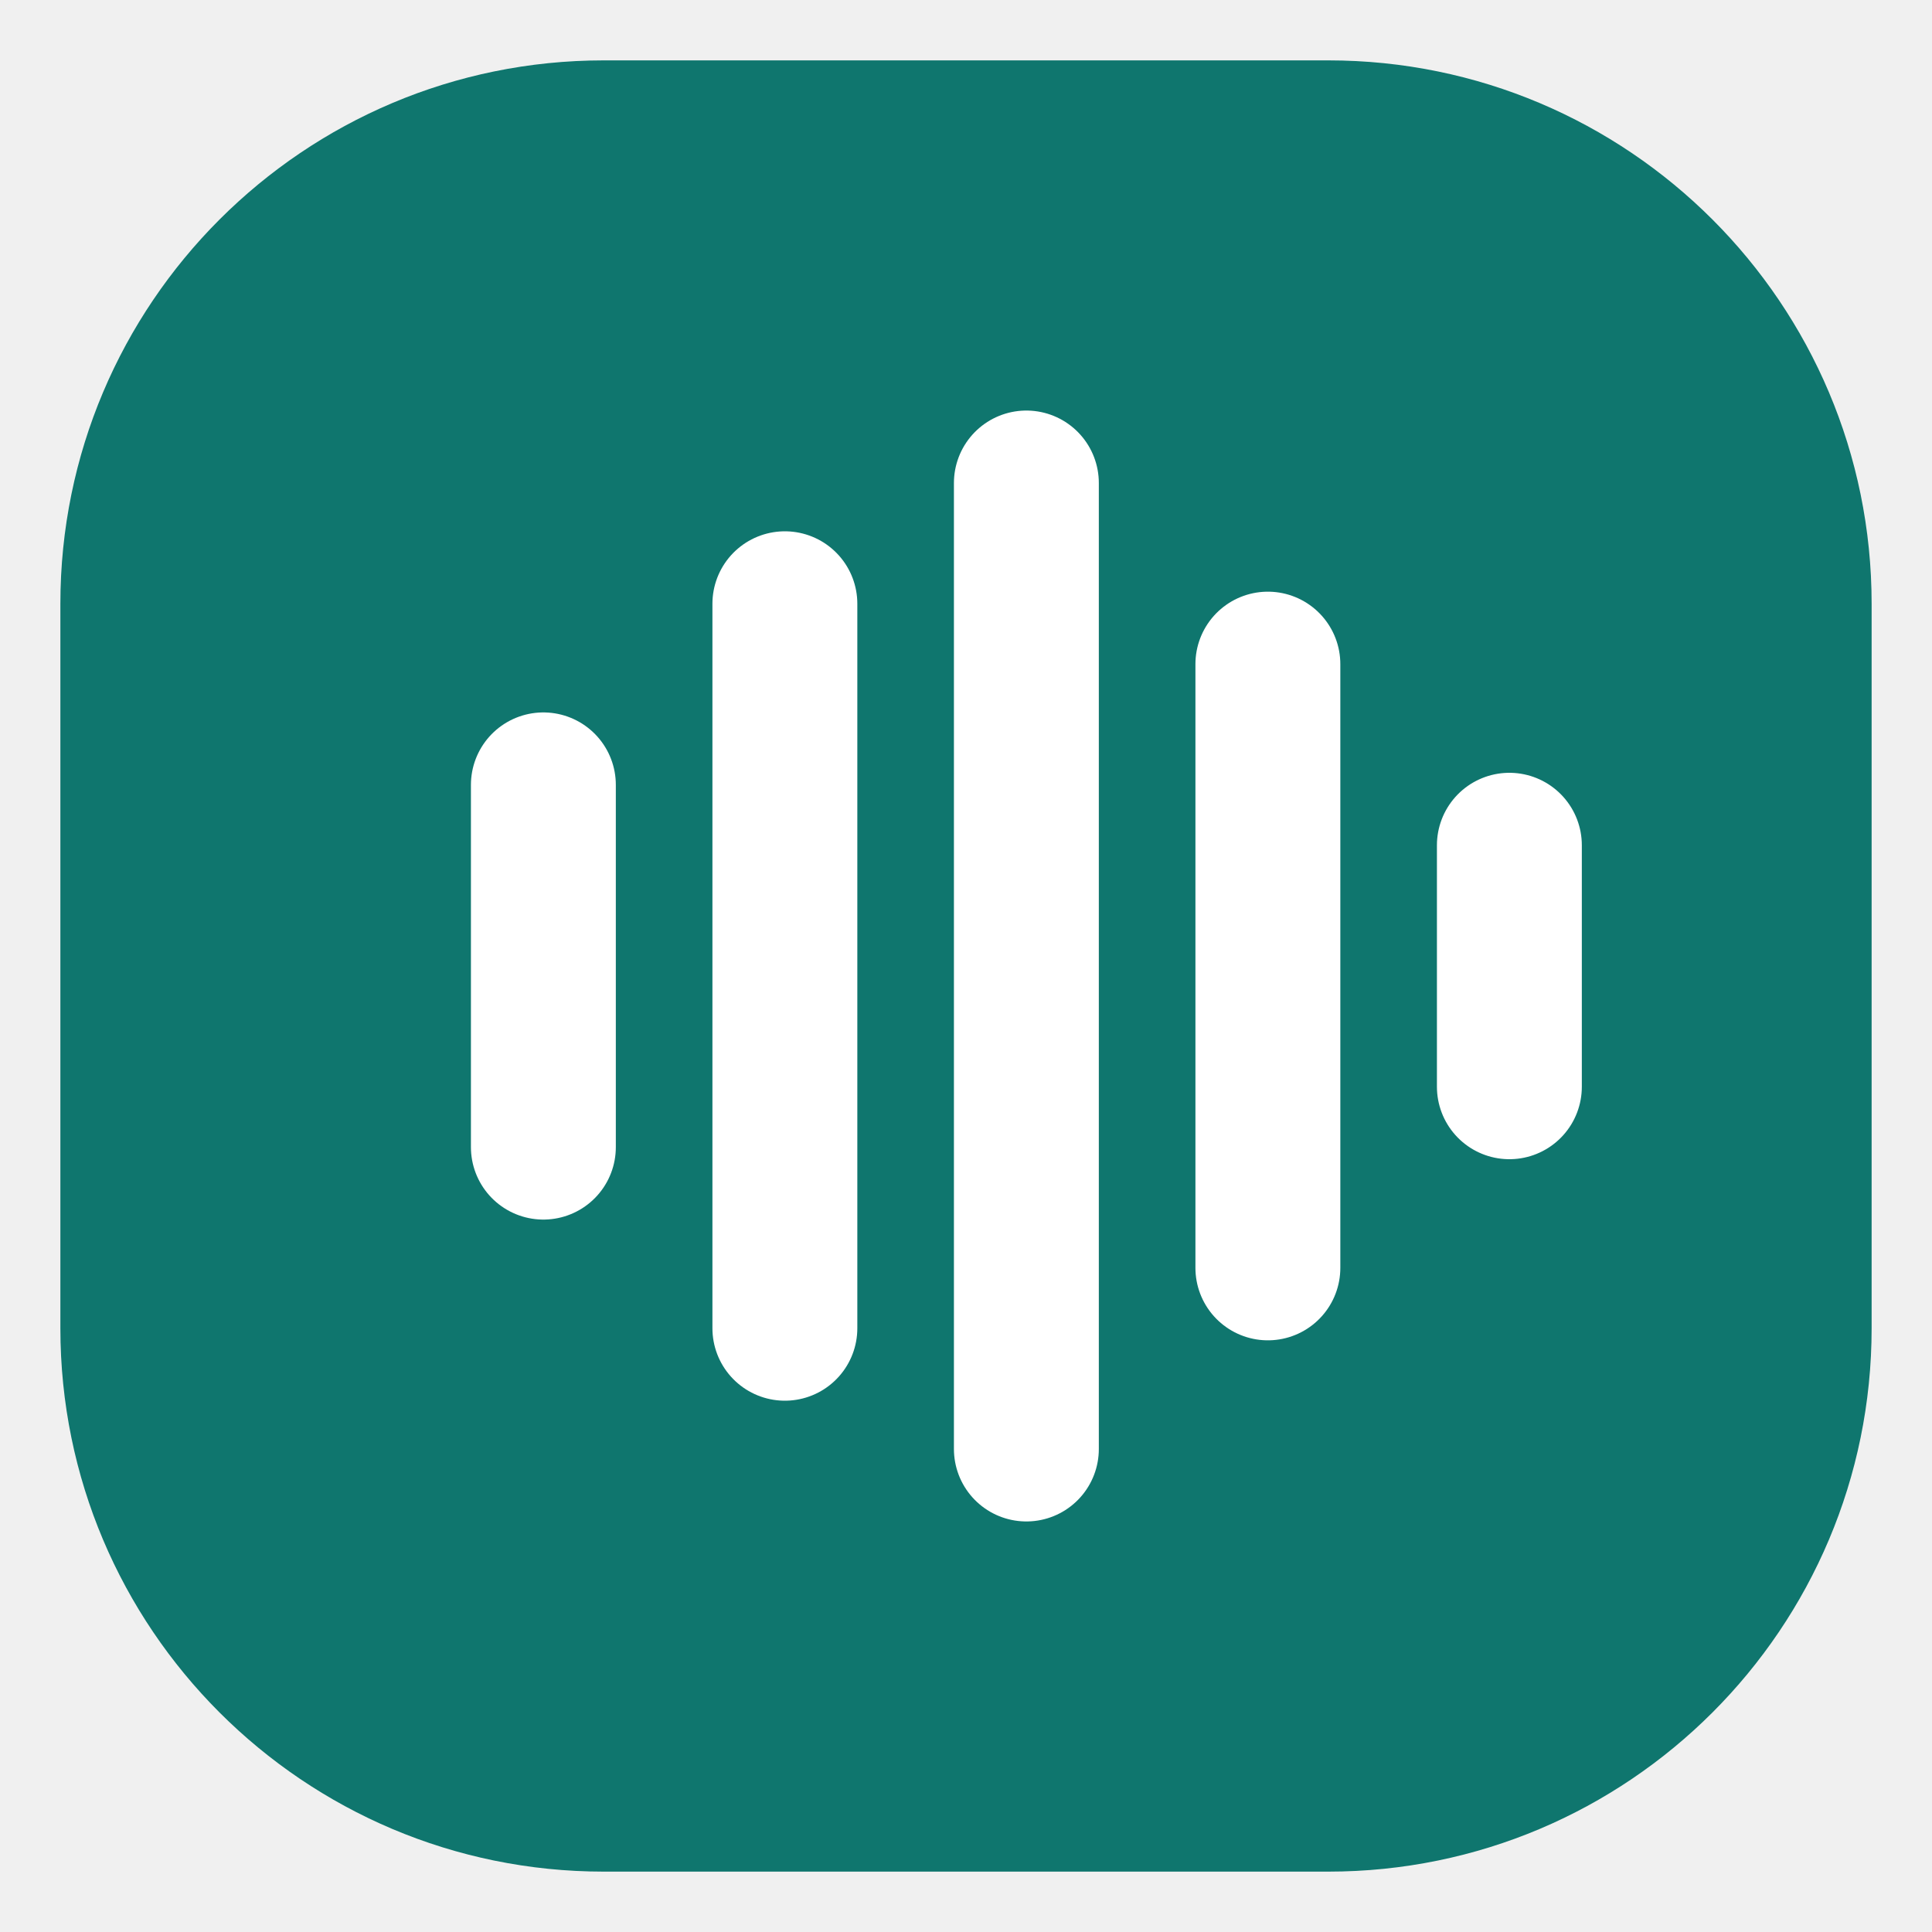
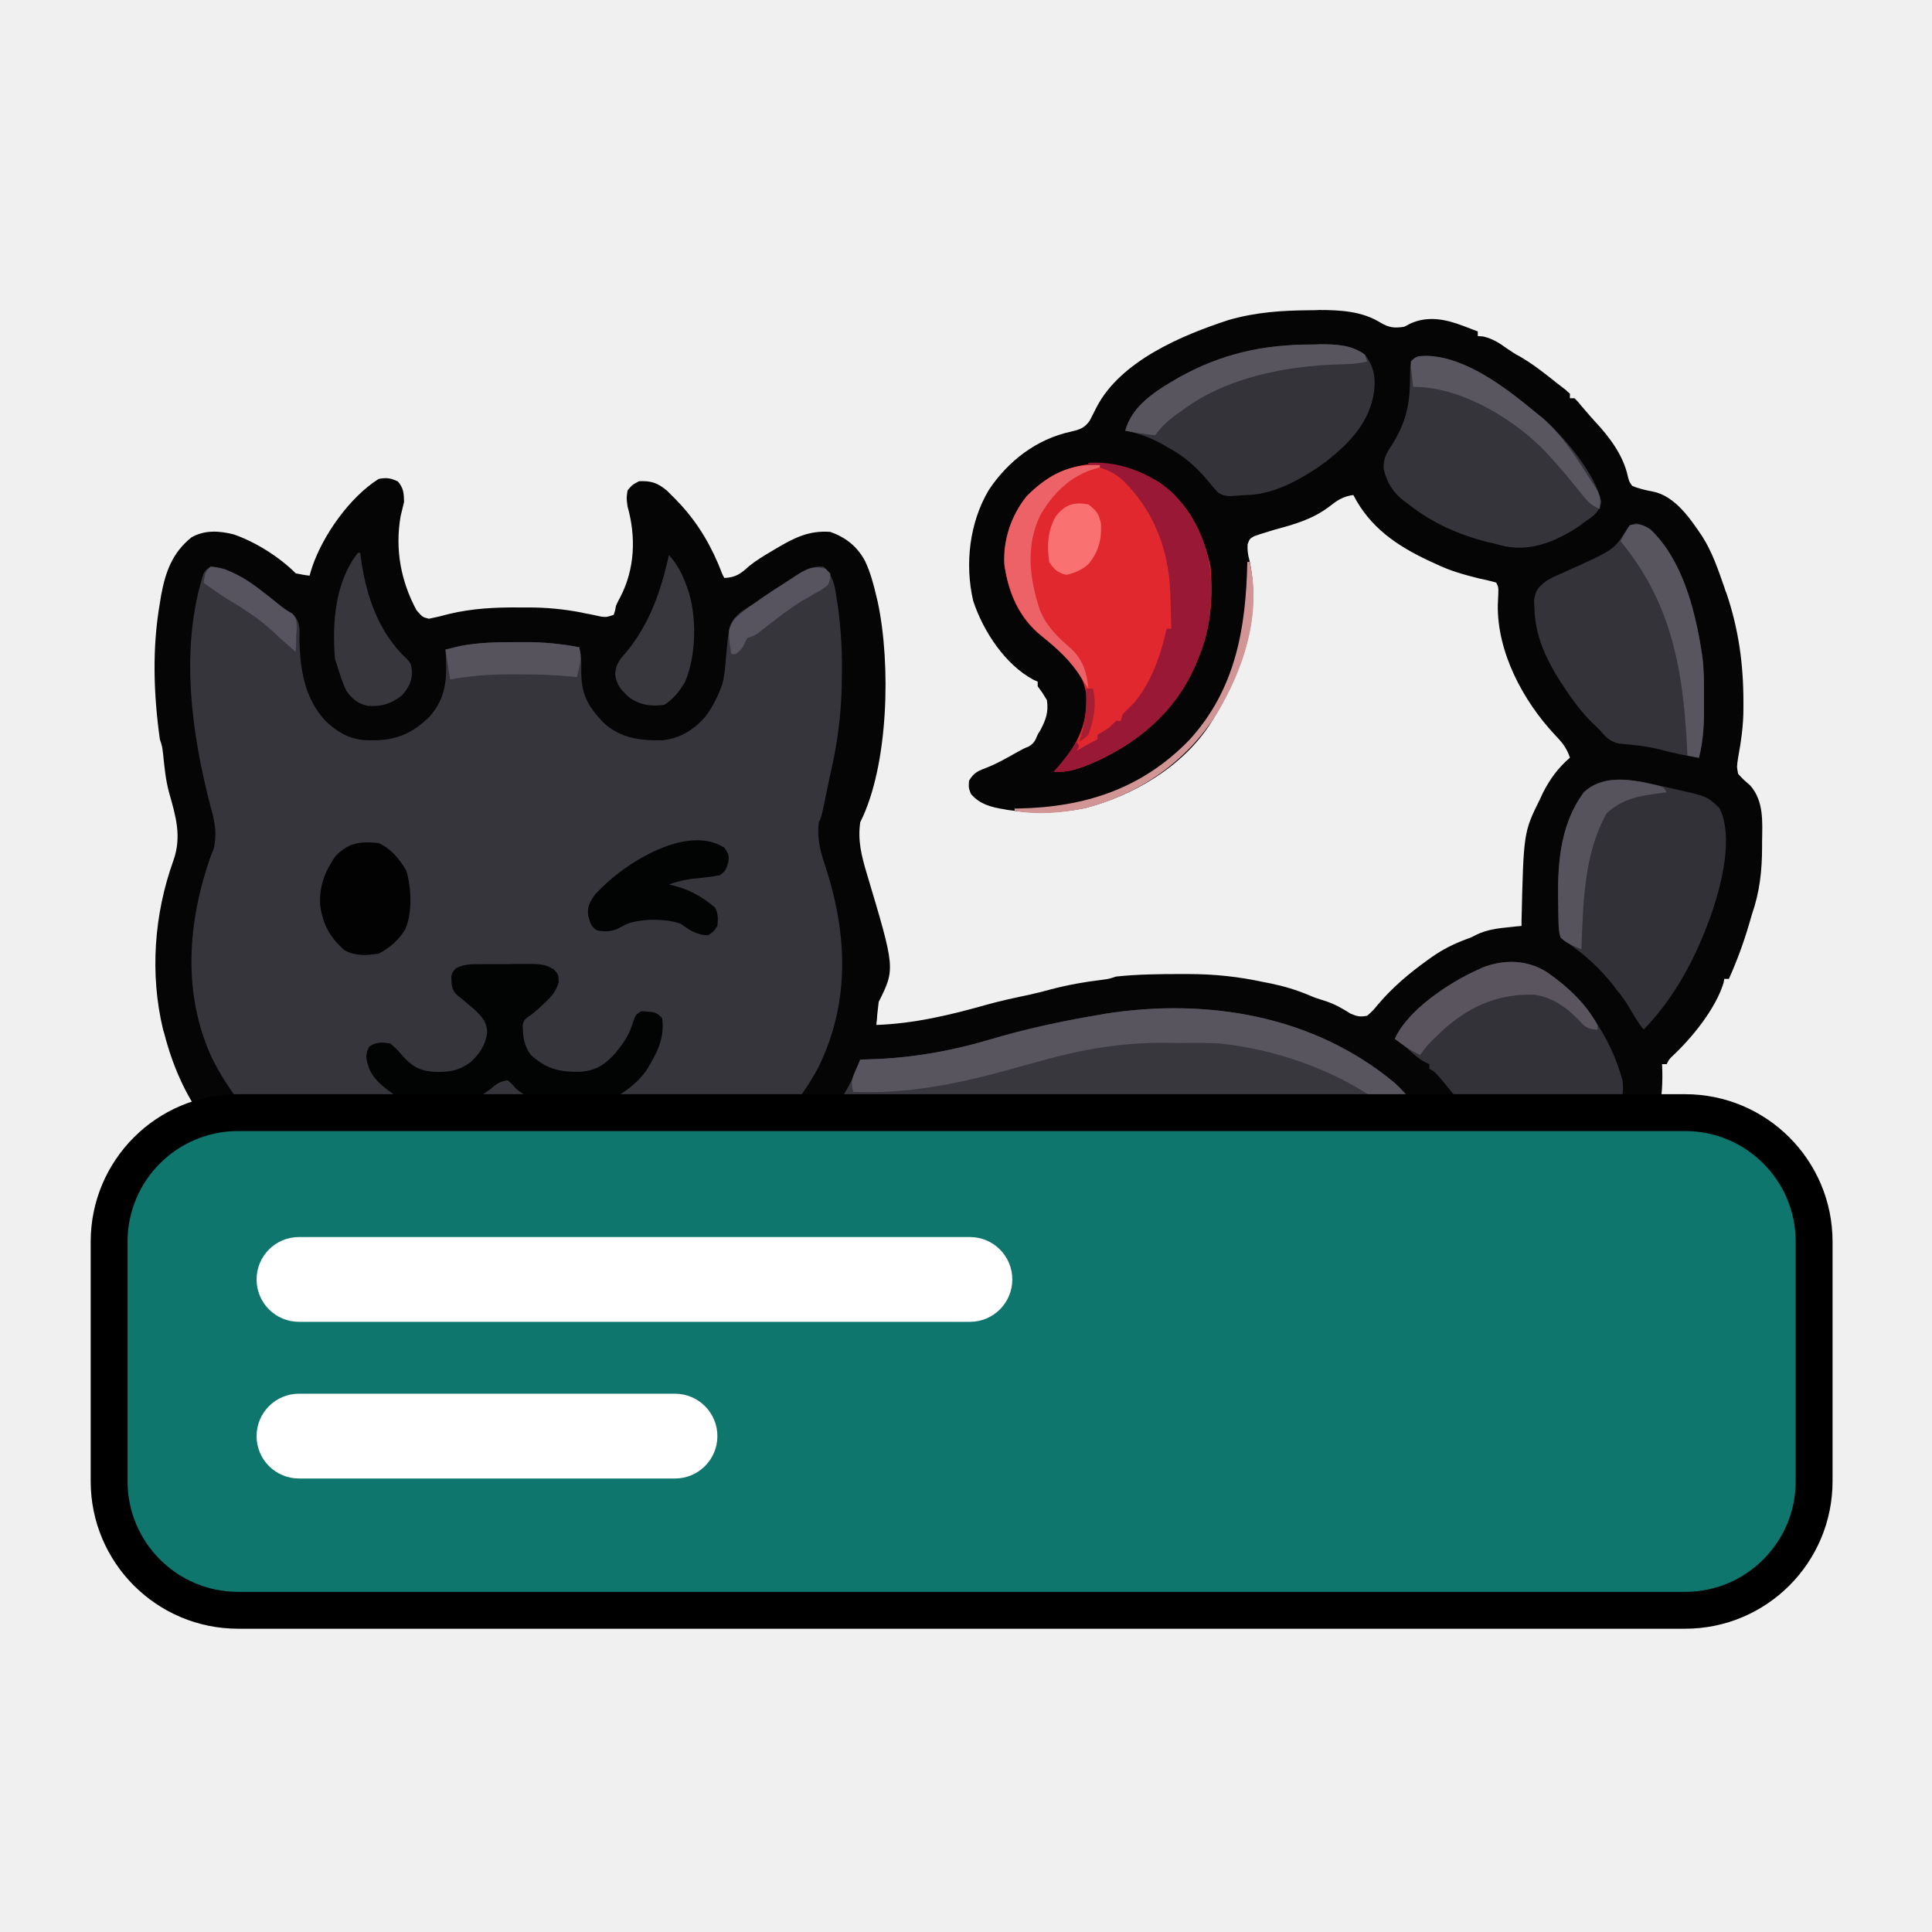
- <svg xmlns="http://www.w3.org/2000/svg" viewBox="0 0 32 32">
-   <rect x="1" y="1" width="30" height="30" rx="9" fill="#0f766e" />
-   <path d="M9 13v6M13 10v12M17 8v16M21 11v10M25 14v4" stroke="#fff" stroke-width="2.4" stroke-linecap="round" />
+ <svg xmlns="http://www.w3.org/2000/svg" viewBox="0 0 64 64" width="32" height="32" role="img" aria-label="Breeze ASR">
+   <style>@media (prefers-color-scheme:dark){.m{filter:url(#fh)}}</style>
+   <defs>
+     <clipPath id="fc">
+       <rect x="-200" y="-200" width="2400" height="1140" />
+     </clipPath>
+     <filter id="fh" x="-8%" y="-8%" width="116%" height="116%" color-interpolation-filters="sRGB">
+       <feMorphology in="SourceAlpha" operator="dilate" radius="36.03" result="d" />
+       <feFlood flood-color="#e6e6e2" />
+       <feComposite in2="d" operator="in" result="h" />
+       <feMerge>
+         <feMergeNode in="h" />
+         <feMergeNode in="SourceGraphic" />
+       </feMerge>
+     </filter>
+   </defs>
+   <g transform="translate(3.92 9.38) scale(0.03053)">
+     <g class="m">
+       <g clip-path="url(#fc)">
+         <g transform="scale(2.5)">
+           <path d="M0 0 C1.2 -0 2.5 -0 3.8 -0.1 C13 -0.1 22.5 0.4 30.5 5.4 C34.3 7.6 36.4 7.8 40.7 7.2 C41.6 6.8 42.5 6.3 43.4 5.8 C51.1 2.3 58.8 3.9 66.4 6.8 C68.5 7.6 70.6 8.4 72.7 9.2 C72.7 9.9 72.7 10.6 72.7 11.2 C73.5 11.3 74.3 11.3 75.1 11.4 C79.3 12.4 82 14.2 85.5 16.7 C87.4 18 89.2 19.2 91.2 20.2 C95.3 22.6 99 25.3 102.7 28.2 C103.6 28.9 104.5 29.6 105.4 30.3 C106.3 31.1 107.2 31.8 108.2 32.5 C109 33.2 109.9 33.8 110.8 34.5 C111.4 35.1 112 35.7 112.7 36.2 C112.7 36.9 112.7 37.6 112.7 38.2 C113.3 38.2 114 38.2 114.7 38.2 C116.2 39.7 116.2 39.7 117.9 41.8 C121.6 46.1 121.6 46.1 123.4 48.1 C129.8 54.9 136 63.1 137.9 72.4 C138.5 74.5 138.5 74.5 139.7 76.2 C142.7 77.5 145.6 78.1 148.7 78.7 C158.3 80.6 164.9 90.4 170.1 98.1 C174.5 105 177 112.5 179.7 120.2 C180 121.2 180.3 122.1 180.7 123 C185.9 138.4 188 153.6 188 169.8 C188 170.8 188 171.9 188 173 C188 180.2 187 187.1 185.7 194.2 C185.1 198.1 185.1 198.1 185.7 201.2 C187.3 203.1 189 204.6 190.9 206.2 C197 213.1 196.2 222.1 196.1 230.8 C196.1 231.4 196.1 232.1 196.1 232.8 C196.1 243.2 195.1 252.4 191.7 262.2 C191.3 263.6 190.9 265 190.5 266.3 C188.1 274.5 185.2 282.4 181.7 290.2 C181 290.2 180.4 290.2 179.7 290.2 C179.6 290.8 179.5 291.3 179.4 291.9 C175.9 303.3 165.6 315.9 157 323.9 C155.7 325.2 155.7 325.2 154.7 327.2 C154 327.2 153.4 327.2 152.7 327.2 C152.7 328.3 152.8 329.3 152.8 330.4 C153.1 345 150.5 354.3 141.7 366.2 C141.2 367 140.6 367.8 140.1 368.6 C139.8 368.9 139.8 368.9 138.7 370.2 C138 370.2 137.4 370.2 136.7 370.2 C136.5 370.8 136.2 371.4 136 371.9 C134.3 374.9 132.2 377 129.7 379.2 C129 379.9 128.3 380.6 127.6 381.3 C121.4 387.1 114.8 391.8 107.7 396.2 C107 396.7 106.3 397.1 105.6 397.6 C101.7 399.9 98.1 401.2 93.7 402.2 C93.7 402.9 93.7 403.6 93.7 404.2 C46.6 404.3 -0.5 404.4 -47.5 404.5 C-48.2 404.5 -48.9 404.5 -49.7 404.5 C-64.8 404.5 -80 404.5 -95.1 404.5 C-102.5 404.5 -110 404.5 -117.4 404.5 C-117.8 404.5 -117.8 404.5 -119.6 404.5 C-143.6 404.5 -167.5 404.6 -191.5 404.6 C-216.1 404.7 -240.7 404.7 -265.4 404.7 C-268.8 404.7 -272.3 404.7 -275.8 404.7 C-276.5 404.7 -277.2 404.7 -277.9 404.7 C-288.9 404.7 -299.9 404.8 -310.9 404.8 C-322 404.8 -333.1 404.8 -344.2 404.8 C-350.1 404.8 -356.1 404.8 -362.1 404.8 C-367.6 404.9 -373.1 404.9 -378.6 404.9 C-380.6 404.9 -382.6 404.9 -384.6 404.9 C-400.5 405 -413 402.2 -427.1 394.4 C-427.5 394.2 -427.5 394.2 -429.5 393.1 C-447.9 383 -466 370.6 -478.3 353.2 C-478.3 352.6 -478.3 351.9 -478.3 351.2 C-479 351.2 -479.6 351.2 -480.3 351.2 C-488.4 340.3 -493.9 327.4 -497.3 314.2 C-497.4 313.9 -497.4 313.9 -497.9 312.2 C-503.7 288.1 -501.8 262.1 -493.4 238.8 C-489.7 228.3 -492.4 219.6 -495.3 209.3 C-496.8 203.8 -497.3 198.2 -497.9 192.5 C-498.3 189.2 -498.3 189.2 -499.3 186.2 C-502 166.7 -502.7 146.8 -499.3 127.2 C-499.2 126.6 -499.2 126.6 -498.7 123.5 C-496.8 113.4 -493.8 105.2 -485.6 98.6 C-479.9 95.3 -473.5 95.7 -467.2 97.3 C-457.7 100.6 -447.4 107.1 -440.3 114.2 C-438.3 114.6 -436.3 115 -434.3 115.2 C-434 114 -433.6 112.8 -433.2 111.5 C-428.6 97.8 -416.9 81.1 -404.3 73.2 C-400.8 72.6 -399.2 72.8 -396 74.3 C-393.5 77.2 -393.4 79.4 -393.3 83.2 C-393.8 85.3 -394.3 87.4 -394.8 89.4 C-397.3 103.7 -394.7 117.6 -387.9 130.2 C-385.3 133.2 -385.3 133.2 -382.5 133.9 C-379.5 133.3 -376.6 132.6 -373.7 131.8 C-363.6 129.4 -353.6 128.9 -343.2 129 C-342 129 -340.7 129 -339.4 129 C-331.5 129 -324.1 129.7 -316.3 131.2 C-315.2 131.5 -314 131.7 -312.8 131.9 C-311.1 132.3 -309.3 132.6 -307.6 133 C-305.3 133.2 -305.3 133.2 -302.3 132.2 C-301.7 130.4 -301.7 130.4 -301.3 128.2 C-300.7 126.9 -300.1 125.6 -299.4 124.4 C-293.1 112.2 -292.6 98.3 -296.3 85.2 C-296.8 81.5 -296.8 81.5 -296.3 78.2 C-294.3 75.8 -294.3 75.8 -291.3 74.2 C-286 74 -283.3 74.9 -279.2 78.3 C-277.9 79.6 -276.6 80.9 -275.3 82.2 C-274.7 82.9 -274.1 83.5 -273.5 84.1 C-265.3 93 -259.6 102.9 -255.3 114.2 C-255 114.9 -254.7 115.6 -254.3 116.2 C-249.4 116 -247.2 114.4 -243.6 111.1 C-240.5 108.6 -237.2 106.6 -233.8 104.6 C-233.1 104.2 -232.5 103.8 -231.8 103.4 C-224 98.8 -217.6 95.5 -208.3 96.2 C-201.6 98.6 -196.6 102.5 -193.2 108.9 C-190.9 113.8 -189.5 119 -188.3 124.2 C-188.1 125 -187.9 125.8 -187.7 126.7 C-182 153.4 -182.9 197.5 -195.3 222.2 C-196.5 230.1 -194.7 237 -192.5 244.4 C-180.1 285.8 -180.1 285.8 -187.3 300.2 C-187.5 302 -187.7 303.7 -187.9 305.4 C-187.9 305.8 -187.9 305.8 -188.1 308.1 C-188.2 308.8 -188.3 309.5 -188.3 310.2 C-171.8 309.6 -156.3 305.9 -140.4 301.4 C-134.3 299.7 -128.2 298.4 -122 297.1 C-118.8 296.4 -115.6 295.6 -112.4 294.7 C-105.1 292.8 -97.9 291.5 -90.3 290.6 C-87.3 290.2 -87.3 290.2 -84.3 289.2 C-74.9 288.2 -65.5 288.1 -56.1 288.1 C-55.1 288.1 -54.1 288.1 -53.1 288.1 C-41.9 288.1 -31.2 289.2 -20.2 291.6 C-19.2 291.8 -18.2 292 -17.1 292.2 C-11.3 293.4 -6 295 -0.5 297.3 C1.7 298.3 3.9 299 6.2 299.7 C10.4 301 13.9 303 17.5 305.3 C20.3 306.5 21.7 306.8 24.7 306.2 C27.1 304.1 27.1 304.1 29.5 301.2 C35.8 293.8 42.8 287.9 50.7 282.2 C51.4 281.7 52.1 281.2 52.8 280.7 C57.5 277.4 62.1 275.1 67.4 273.1 C69.7 272.3 69.7 272.3 71.8 271.2 C76.5 268.8 81.7 268.2 87 267.7 C87.8 267.6 88.7 267.5 89.7 267.4 C90.3 267.4 91 267.3 91.7 267.2 C91.7 266.5 91.7 265.7 91.7 264.9 C92.6 226.6 92.6 226.6 99.7 212.2 C100.1 211.3 100.6 210.4 101 209.4 C104.1 203.4 107.5 198.7 112.7 194.2 C111.3 189.9 109.2 187.4 106 184.1 C92.3 169.4 81.1 148.4 81.4 127.9 C81.5 126.5 81.5 125 81.6 123.6 C81.7 120.2 81.7 120.2 80.7 118.2 C78.2 117.5 75.8 116.9 73.2 116.4 C66.8 114.8 60.7 113.1 54.7 110.2 C53.6 109.7 52.5 109.2 51.4 108.7 C37.4 102.1 25.9 94.2 18.7 80.2 C14 80.8 11.5 82.7 7.9 85.5 C0.7 90.8 -6.8 92.9 -15.3 95.2 C-17.5 95.9 -19.6 96.5 -21.8 97.2 C-22.6 97.5 -23.5 97.8 -24.4 98.1 C-26.3 99.2 -26.3 99.2 -27.2 101.6 C-27.3 104.2 -27.1 106 -26.4 108.5 C-20.9 134.2 -30.2 159 -43.9 180.3 C-56 198.4 -76.9 210.7 -97.8 216.1 C-108.9 218.3 -119.3 218.7 -130.4 217 C-131.2 216.9 -132 216.8 -132.8 216.6 C-138.5 215.7 -143.5 214.4 -147.3 209.9 C-148.3 207.2 -148.3 207.2 -148.1 204.2 C-145.9 200.5 -144 199.9 -140.1 198.4 C-135.6 196.6 -131.5 194.2 -127.2 191.8 C-124.3 190.2 -124.3 190.2 -122.1 189.3 C-119.8 187.9 -119.3 186.6 -118.3 184.2 C-118 183.6 -117.6 183 -117.2 182.4 C-114.8 177.8 -113.5 174.5 -114.3 169.2 C-116.3 165.9 -116.3 165.9 -118.3 163.2 C-118.3 162.6 -118.3 161.9 -118.3 161.2 C-118.6 161.1 -118.6 161.1 -120.1 160.4 C-132.5 153.8 -142 139.2 -146.3 126.1 C-150 110.1 -147.9 92.1 -139.5 78 C-131.2 65.5 -118.8 55.9 -103.9 52.7 C-100.1 51.8 -98 51.2 -95.7 47.9 C-94.7 46 -93.8 44.1 -92.8 42.2 C-82.4 22 -55.6 10.8 -35.3 4.2 C-23.4 0.8 -12.3 0.1 0 0 Z " fill="#040504" transform="translate(517.3125,11.75)" />
+           <path d="M0 0 C9.3 3.8 17.4 10.5 25.3 16.7 C27 18 27 18 29.9 19.8 C33.1 23.2 32.7 26.5 32.6 31 C32.9 43.9 34.9 56.3 44 66.1 C50 71.6 55.5 74.6 63.8 74.4 C64.5 74.4 65.2 74.4 65.9 74.4 C75.5 74.1 82.2 70.9 89 64.2 C97 55.3 96.6 46.4 96 35 C97.3 34.7 98.7 34.4 100 34.1 C100.7 33.9 101.5 33.7 102.2 33.5 C110.4 31.9 118.4 31.8 126.7 31.8 C127.3 31.8 127.3 31.8 130.3 31.8 C138.4 31.8 146.1 32.5 154 34 C155 37.5 155 40.6 154.9 44.2 C154.9 54.4 157.6 59.4 164.6 66.8 C172 73.5 180.4 74.6 190.1 74.4 C197.6 73.6 203.4 70.1 208.4 64.6 C211.2 61 213.3 57.2 215 53 C215.3 52.2 215.7 51.3 216 50.5 C217.1 46.5 217.4 42.8 217.7 38.8 C219.1 23.4 219.1 23.4 224.2 18.7 C226.1 17.4 228 16.2 230 15 C231.2 14.2 232.5 13.3 233.7 12.4 C236.9 10.2 240.1 8.1 243.3 6.1 C244.7 5.2 246.1 4.2 247.5 3.3 C251.6 0.5 254.9 -1.2 260 -1 C264.2 3 264.9 6.9 265.7 12.4 C265.7 12.8 265.7 12.8 266.1 14.8 C267.7 25.9 268.3 36.9 268 48 C268 48.7 268 49.5 268 50.2 C267.7 62.7 266.3 74.4 263.6 86.5 C263 89.1 262.4 91.8 261.9 94.4 C259.2 107.7 259.2 107.7 258 110 C257.2 117 258.6 122.3 260.8 128.9 C270.4 158.2 271.7 187.6 258.1 215.8 C246.9 237.7 226 255.7 204 266 C202.9 266.6 201.9 267.1 200.8 267.7 C161.3 287.5 112.2 288.3 70.8 274.7 C38 263.3 9.9 243.4 -5.6 211.8 C-18.3 183.8 -15.9 153 -5.8 124.4 C-5.6 124 -5.6 124 -4.7 121.8 C-3.1 115.5 -4 110 -5.8 103.8 C-14.3 71.5 -19.4 34.5 -9 2 C-6.5 -2 -4.2 -0.9 0 0 Z " fill="#36353C" transform="translate(46,124)" />
+           <path d="M0 0 C2.7 2.4 5 5 7.3 7.8 C9.3 10.2 11.4 12.4 13.5 14.6 C25.2 27.6 39.1 50.8 39.1 68.9 C-80.7 68.9 -200.5 68.9 -323.9 68.9 C-321.1 67.1 -318.7 66.1 -315.6 65.1 C-297.1 59.1 -279.4 49.4 -265.2 36.1 C-263.1 34.1 -261 32.3 -258.8 30.5 C-254.8 27.1 -251.7 23.1 -248.6 18.9 C-248 18.2 -247.5 17.6 -246.9 16.9 C-246.2 16.9 -245.6 16.9 -244.9 16.9 C-244.9 16.7 -244.9 16.7 -244.6 15.3 C-243.6 12.1 -241.9 9.6 -240.1 6.8 C-236.7 1.4 -234 -4 -231.9 -10.1 C-231.3 -10.1 -231.3 -10.1 -228.3 -10.2 C-210.4 -10.7 -193.2 -13.6 -176 -18.7 C-160.6 -23.3 -144.9 -26.7 -129 -29.4 C-128.1 -29.5 -127.1 -29.7 -126.2 -29.9 C-81.7 -37 -35.3 -29.4 0 0 Z " fill="#38373E" transform="translate(553.9062,347.0781)" />
+           <path d="M0 0 C12.8 8.8 19.4 21.9 22.6 36.8 C23.7 50.6 22.8 63 17.6 75.8 C17.2 76.8 16.8 77.8 16.4 78.8 C7.5 100 -9.7 114.2 -30.4 122.8 C-35.6 124.8 -39.8 126.2 -45.4 125.8 C-44.6 124.9 -43.7 123.9 -42.9 123 C-34.7 113.5 -30.5 104.3 -31.4 91.8 C-33.2 80.3 -42.5 73.3 -51.1 66.6 C-60.6 59 -65.4 47.8 -66.8 35.9 C-67.3 25.2 -64 14.7 -57.2 6.3 C-40.2 -10.8 -20.3 -11.7 0 0 Z " fill="#E0282E" transform="translate(451.4297,86.23828)" />
+           <path d="M0 0 C16.2 11.2 27.6 28 32.8 46.9 C34 55 30.7 60.8 26.1 67.2 C15.2 80.4 2.7 91.8 -13 99 C-13.7 99 -14.3 99 -15 99 C-15.2 98.4 -15.2 98.4 -16.2 95.6 C-22.8 77.9 -31.8 63.3 -43.9 48.9 C-44.4 48.3 -44.8 47.7 -45.3 47.2 C-48.8 43.1 -48.8 43.1 -51 42 C-51 41.3 -51 40.7 -51 40 C-51.6 39.7 -52.2 39.5 -52.7 39.2 C-55.2 37.9 -57 36.4 -59.1 34.5 C-61.3 32.4 -63.4 30.7 -66 29 C-60.4 16.4 -42.3 4.5 -30 -1 C-29.3 -1.3 -28.6 -1.6 -27.9 -2 C-18.5 -5.6 -8.6 -5.4 0 0 Z " fill="#333238" transform="translate(620,299)" />
+           <path d="M0 0 C1.2 0.3 2.3 0.5 3.5 0.8 C17.7 4 17.7 4 23 9.1 C29.1 21.5 24 41.5 19.9 53.8 C13.3 72.9 4.2 90.6 -9.9 105.2 C-12.3 102.4 -14 99.3 -15.9 96.1 C-17.6 93.1 -19.6 90.4 -21.8 87.8 C-22.2 87.2 -22.6 86.6 -23.1 86 C-29.2 78.3 -35.9 72.2 -44.1 66.8 C-45.9 65.2 -45.9 65.2 -46.5 63.5 C-46.7 60.7 -46.9 58 -46.9 55.2 C-47 54.5 -47 53.8 -47 53 C-47.4 35.2 -46.8 17.2 -35.9 2.2 C-26.1 -6.9 -11.9 -2.6 0 0 Z " fill="#333138" transform="translate(671.9375,218.75)" />
+           <path d="M0 0 C6.1 1.5 9 5.4 12.4 10.4 C20.8 24.2 25.6 38.9 28.1 54.8 C28.2 55.3 28.2 55.3 28.6 58.1 C29.3 63.6 29.2 69 29.2 74.5 C29.2 76.5 29.3 78.5 29.3 80.5 C29.3 87.9 28.9 94.7 27.1 101.8 C21.4 100.8 15.9 99.7 10.3 98.2 C4.4 96.7 -1.5 96.1 -7.6 95.6 C-11.8 94.5 -13.1 93 -15.9 89.8 C-17.1 88.6 -18.2 87.5 -19.4 86.4 C-23 82.8 -26 79 -28.9 74.9 C-29.4 74.1 -29.9 73.4 -30.4 72.7 C-37.7 62 -44 50.4 -44.3 37.3 C-44.4 36 -44.4 34.7 -44.5 33.4 C-43.8 28.8 -42.6 27.6 -38.9 24.8 C-36.4 23.3 -33.7 22.2 -31 21 C-9.9 11.5 -9.9 11.5 -4.9 3.7 C-2.9 0.8 -2.9 0.8 0 0 Z " fill="#343339" transform="translate(658.9375,104.25)" />
+           <path d="M0 0 C17 0.4 34.5 14 47.1 24.4 C48.1 25.3 49.2 26.1 50.2 26.9 C59.4 34.8 73.2 51.2 75.8 63.4 C74.8 68.1 71.9 69.8 68.1 72.4 C67.5 72.9 66.9 73.3 66.3 73.8 C56.7 80.2 45.8 84.9 34.2 82.7 C32.5 82.3 30.8 81.9 29.1 81.4 C28.6 81.3 28.6 81.3 26.3 80.8 C13.7 77.5 2.4 72.6 -7.9 64.4 C-8.5 64 -9.1 63.6 -9.7 63.1 C-14.6 59.4 -17.2 55.2 -18.7 49.1 C-18.9 44.6 -17.5 42.2 -15.1 38.6 C-9.6 29.9 -7.5 22.3 -7.3 12 C-7.3 10.2 -7.2 8.5 -7.2 6.7 C-7.2 5.9 -7.2 5.2 -7.1 4.4 C-6.5 0.1 -3.7 0.1 0 0 Z " fill="#35343A" transform="translate(567.875,31.5625)" />
+           <path d="M0 0 C1.2 -0 2.5 -0 3.8 -0.1 C10.8 -0.1 17.3 0.1 23.2 4.4 C27 9.3 28 14.2 27.2 20.4 C25.3 33.8 16.7 42.6 6.5 50.7 C-3 57.7 -15.6 65 -27.6 65.3 C-29.8 65.4 -29.8 65.4 -32 65.6 C-35.3 65.9 -37.8 66.1 -40.6 64.2 C-42.2 62.5 -43.7 60.7 -45.2 58.8 C-50.5 52.6 -55.6 48.2 -62.8 44.4 C-63.2 44.1 -63.2 44.1 -65.4 42.9 C-70.5 40.2 -75.2 38.5 -80.8 37.4 C-77.7 26.2 -67.3 20 -57.7 14.4 C-39.3 4.1 -21.1 0 0 0 Z " fill="#343339" transform="translate(517.8125,26.625)" />
+           <path d="M0 0 C2.7 2.4 5 5 7.3 7.8 C9.3 10.2 11.4 12.4 13.5 14.6 C21.1 23.1 26.2 32.8 31.1 42.9 C31.5 43.7 31.9 44.5 32.3 45.4 C35.7 52.5 35.7 52.5 35.1 56.9 C32.1 53.3 32.1 53.3 32.1 49.9 C31.4 49.9 30.8 49.9 30.1 49.9 C29.9 49.4 29.6 48.9 29.4 48.4 C25.7 41.2 20.7 35.4 15.4 29.4 C14.3 28.1 13.2 26.8 12.1 25.4 C-8.7 0.6 -44.3 -13.8 -75.9 -17.1 C-81.4 -17.4 -86.8 -17.4 -92.3 -17.3 C-94.8 -17.3 -97.2 -17.3 -99.7 -17.4 C-109.6 -17.4 -119.1 -16.7 -128.9 -15.1 C-129.7 -15 -130.4 -14.8 -131.2 -14.7 C-137.9 -13.5 -144.5 -12 -151 -10.2 C-151.6 -10.1 -152.3 -9.9 -152.9 -9.7 C-157.3 -8.5 -161.7 -7.3 -166 -6.1 C-188.8 0.3 -211.1 4.9 -234.9 3.9 C-236 0.1 -235.6 -1.7 -234 -5.3 C-233.6 -6.2 -233.2 -7.1 -232.8 -8 C-232.5 -8.7 -232.2 -9.4 -231.9 -10.1 C-231.3 -10.1 -231.3 -10.1 -228.3 -10.2 C-210.4 -10.7 -193.2 -13.6 -176 -18.7 C-160.6 -23.3 -144.9 -26.7 -129 -29.4 C-128.1 -29.5 -127.1 -29.7 -126.2 -29.9 C-81.7 -37 -35.3 -29.4 0 0 Z " fill="#59555F" transform="translate(553.9062,347.0781)" />
+           <path d="M0 0 C0.8 -0 1.6 -0 2.4 -0 C4.1 -0 5.8 -0 7.5 -0 C10.1 -0 12.7 -0 15.3 -0.1 C16.9 -0.1 18.6 -0.1 20.2 -0.1 C21 -0.1 21.8 -0.1 22.6 -0.1 C26.3 -0 28.5 0.3 31.7 2.3 C33.7 4.4 33.7 4.4 33.8 7.9 C32.5 12 31 13.7 27.9 16.7 C27 17.5 26.1 18.3 25.2 19.2 C22.7 21.4 22.7 21.4 20.4 23 C18.7 24.4 18.7 24.4 18.2 26.5 C18.3 31.5 18.7 35.2 21.7 39.4 C28.7 45.6 33.9 46.8 43.2 46.7 C50.1 46.2 53.9 43.6 58.5 38.5 C61.7 34.6 64.2 31.1 65.7 26.3 C67.2 21.9 67.2 21.9 69.7 20.4 C76 20.8 76 20.8 78.7 23.4 C80 32.3 76.2 39.1 71.7 46.4 C65.7 54.5 55.5 60.6 45.7 62.4 C34.5 63.6 24.7 61.4 15.7 54.4 C15.3 54.1 15.3 54.1 13.6 52.1 C12.9 51.6 12.3 51 11.7 50.4 C8.4 50.8 6.6 52.1 4.2 54.2 C-3.2 59.8 -11.3 63.3 -20.6 62.8 C-27.7 61.8 -33.6 59.9 -39.3 55.4 C-39.9 55 -40.5 54.5 -41.1 54.1 C-46 50.2 -48.9 46.7 -49.7 40.2 C-49.3 37.4 -49.3 37.4 -48.2 35.6 C-45.1 33.7 -42.9 33.9 -39.3 34.4 C-36.7 36.6 -36.7 36.6 -34.3 39.4 C-30.1 44.1 -27.1 46.1 -20.8 46.7 C-14.4 47 -9.4 46.4 -4.3 42.4 C-0.4 38.8 2.1 35 2.8 29.6 C2.6 25.1 0.7 23 -2.5 19.9 C-5 17.7 -7.7 15.5 -10.3 13.4 C-12.9 10.9 -12.6 8.9 -12.8 5.4 C-12.3 3.4 -12.3 3.4 -10.8 1.8 C-7.3 -0.1 -3.9 -0 0 0 Z " fill="#020303" transform="translate(157.3086,295.5664)" />
+           <path d="M0 0 C12.8 -0.9 25.7 3.9 35.5 12.1 C46.7 22.9 53 37.2 53.3 52.7 C53.5 64.1 52.3 73.4 48 84 C47.6 85 47.2 86 46.8 87.1 C37.9 108.2 20.8 122.4 0 131 C-5.1 133.1 -9.4 134.4 -15 134 C-14.6 133.6 -14.2 133.1 -13.8 132.7 C-10.6 128.9 -7.7 125.2 -5 121 C-4.7 121.7 -4.3 122.3 -4 123 C-4.2 123.3 -4.2 123.3 -5 125 C-4.6 124.8 -4.6 124.8 -2.8 123.6 C-0.5 122.3 1.7 121.1 4 120 C4 119.3 4 118.7 4 118 C5.7 117 7.3 116 9 115 C9.6 114.4 10.1 113.9 10.7 113.3 C11.1 112.9 11.6 112.4 12 112 C12.7 112 13.3 112 14 112 C14.2 111.5 14.2 111.5 15 109 C16.7 107.3 18.3 105.7 20 104 C27.5 94.9 31.4 83.4 34 72 C34.7 72 35.3 72 36 72 C35.9 68.1 35.8 64.2 35.7 60.2 C35.7 59.7 35.7 59.7 35.6 56.9 C35 37.8 28.4 20.4 14.5 7.1 C10.1 3.4 5.7 1.9 0 1 C0 0.7 0 0.3 0 0 Z " fill="#991835" transform="translate(421,78)" />
+           <path d="M0 0 C5.4 2.5 9 6.9 12 12 C14.2 19.3 14.7 30.6 11.4 37.7 C8.7 42 4.6 45.7 0 48 C-5.2 48.8 -10 49.1 -14.7 46.6 C-21.1 41.2 -24.2 35.3 -25.4 27.1 C-25.9 19 -23.5 12.7 -19 6 C-13.4 -0.2 -8 -0.8 0 0 Z " fill="#020202" transform="translate(113,243)" />
+           <path d="M0 0 C2 3 2 3 1.8 6 C0.9 9.2 0.7 10.1 -2 12 C-4.6 12.5 -7.1 12.8 -9.8 13.1 C-14.8 13.5 -19.2 14.2 -24 16 C-23.4 16.1 -22.8 16.3 -22.2 16.4 C-15.1 18.2 -9.6 21.3 -4 26 C-2.6 28.8 -2.7 30.9 -3 34 C-4.6 36.4 -4.6 36.4 -7 38 C-12 38 -15 35.8 -19 33 C-25.5 30.7 -35.3 30.8 -41.8 32.9 C-43.3 33.6 -44.7 34.3 -46.1 35.1 C-49.1 36.5 -51.7 36.5 -55 36 C-58 34.4 -58.1 32.7 -59.1 29.4 C-59.5 25.5 -58.4 23.6 -56.2 20.5 C-45.4 8.1 -16.9 -10.8 0 0 Z " fill="#020303" transform="translate(263,245)" />
+           <path d="M0 0 C3 3.5 5 6.7 6.7 11 C7.1 12 7.5 13 7.9 14.1 C12.2 25.9 11.9 43.5 7 55 C4.5 59.2 2.1 62.3 -2 65 C-7.6 65.8 -12.3 65.2 -17 62 C-20.6 58.8 -22.8 56.6 -23.4 51.6 C-22.9 47.1 -21.5 45.5 -18.5 42.1 C-8.2 29.5 -3.6 15.7 0 0 Z " fill="#38373D" transform="translate(239,118)" />
+           <path d="M0 0 C0.3 0 0.7 0 1 0 C1.1 1 1.3 2.1 1.4 3.2 C3.7 19.1 9.1 34.8 21.2 46.1 C23 48 23 48 23.5 51.9 C23.3 56.2 21.9 58.7 19 62 C14.3 65.6 10.4 66.8 4.4 66.5 C0.1 65.6 -2.4 63.6 -5 60 C-6.7 56.4 -7.9 52.8 -9 49 C-9.2 48.5 -9.2 48.5 -10 46 C-11.2 30.3 -10 12.8 0 0 Z " fill="#37363C" transform="translate(104,117)" />
+           <path d="M0 0 C1.2 -0 2.5 -0 3.8 -0.1 C10.7 -0.1 17.4 0.1 23.2 4.4 C23.4 4.9 23.4 4.9 24.2 7.4 C20.4 8.3 16.8 8.5 12.9 8.6 C-10.6 9.2 -36.6 14.1 -55.8 28.4 C-56.7 29 -57.5 29.6 -58.4 30.2 C-62.1 33 -65.1 35.5 -67.8 39.4 C-72.2 38.9 -76.5 38.3 -80.8 37.4 C-77.7 26.2 -67.3 20 -57.7 14.4 C-39.3 4.1 -21.1 0 0 0 Z " fill="#59555E" transform="translate(517.8125,26.625)" />
+           <path d="M0 0 C8.7 6 17 13.6 22 23 C22 23.7 22 24.3 22 25 C19.3 24.9 17.5 24.5 15.5 22.6 C14.9 22 14.4 21.4 13.8 20.8 C8.5 15.2 1.7 10.5 -6.1 9.8 C-22 9.5 -34.6 15.4 -46.1 26.1 C-46.7 26.8 -47.4 27.4 -48 28 C-48.5 28.5 -49.1 29 -49.6 29.5 C-51.7 31.6 -53.3 33.5 -55 36 C-59 34.2 -62.5 31.6 -66 29 C-60.4 16.4 -42.3 4.5 -30 -1 C-29.3 -1.3 -28.6 -1.6 -27.9 -2 C-18.5 -5.6 -8.6 -5.4 0 0 Z " fill="#59545E" transform="translate(620,299)" />
+           <path d="M0 0 C3.9 -0.7 5.6 -0.3 8.9 1.8 C22.6 14.7 28.2 36.1 31 54 C31.1 54.5 31.1 54.5 31.5 57.3 C32.2 62.8 32.2 68.3 32.2 73.8 C32.2 75.8 32.2 77.8 32.2 79.8 C32.2 87.1 31.8 93.9 30 101 C28.4 100.7 26.7 100.3 25 100 C25 99.2 24.9 98.3 24.9 97.5 C23.2 63.2 18.4 34.2 -4 7 C-2.8 4.5 -1.5 2.3 0 0 Z " fill="#58555F" transform="translate(656,105)" />
+           <path d="M0 0 C17 0.4 34.5 14 47.1 24.4 C48.1 25.3 49.2 26.1 50.2 26.9 C59.3 34.8 65.7 45.4 72.1 55.4 C72.7 56.3 73.3 57.2 73.9 58.2 C75.5 61.1 75.3 63.2 75.1 66.4 C71 64.9 69 62.2 66.3 58.8 C65.4 57.7 64.5 56.6 63.6 55.5 C63.2 55 62.8 54.5 62.3 53.9 C59.7 50.7 56.9 47.5 54.1 44.4 C53.9 44.2 53.9 44.2 52.6 42.7 C39.1 28.2 16.5 14.3 -3.5 13.5 C-4.3 13.5 -5.1 13.5 -5.9 13.4 C-6.1 11.6 -6.3 9.9 -6.5 8.1 C-6.6 7.1 -6.7 6.1 -6.9 5 C-6.9 4.2 -6.9 3.3 -6.9 2.4 C-4.4 -0.1 -3.5 0.1 0 0 Z " fill="#595660" transform="translate(567.875,31.5625)" />
+           <path d="M0 0 C2.4 0.9 2.4 0.9 3.4 2.9 C2.9 2.9 2.9 2.9 0.6 3.2 C-8.6 4.4 -15.5 5.5 -22.6 11.9 C-32.6 29.6 -32.8 51 -33.6 70.9 C-37 69.6 -39.9 68.4 -42.6 65.9 C-43.7 62.7 -43.5 59.2 -43.6 55.9 C-43.6 55.1 -43.6 54.4 -43.6 53.6 C-44.1 35.8 -43.5 17.8 -32.6 2.9 C-23.7 -5.4 -10.9 -2.6 0 0 Z " fill="#57535D" transform="translate(668.5859,218.1484)" />
+           <path d="M0 0 C0 0.3 0 0.7 0 1 C-0.5 1.1 -1.1 1.2 -1.6 1.4 C-12.7 4.5 -20.4 12.2 -26 22 C-32.3 35.4 -30.5 49.3 -26 63 C-22.9 70.3 -18.2 74.7 -12.3 79.8 C-7.2 84.7 -5.6 90.2 -5 97 C-6.1 95.4 -7.2 93.7 -8.2 92.1 C-12.7 84.8 -18.6 79.6 -25.2 74.2 C-35 66.2 -39.7 55.2 -41.5 42.8 C-42 32.3 -38.4 21.7 -31.8 13.5 C-22.5 4.1 -13.2 -0.7 0 0 Z " fill="#EC6266" transform="translate(426,79)" />
+           <path d="M0 0 C0.6 -0 0.6 -0 3.6 -0 C11.7 -0.1 19.4 0.7 27.3 2.2 C28.7 6.9 27.5 10.5 26.3 15.2 C25.7 15.1 25.1 15 24.4 15 C16.9 14.2 9.5 14 2 14 C-0.1 14 -2.1 14 -4.1 14 C-12.5 14 -20.4 14.7 -28.7 16.2 C-29.3 11.9 -30 7.6 -30.7 3.2 C-29.4 2.9 -28 2.6 -26.7 2.2 C-25.9 2.1 -25.2 1.9 -24.4 1.7 C-16.3 0.1 -8.3 0 0 0 Z " fill="#56535C" transform="translate(172.6875,155.8125)" />
+           <path d="M0 0 C3.5 2.7 4.7 4.2 5.5 8.5 C5.8 15.4 4.4 20.7 0 26 C-2.9 28.5 -5.9 29.8 -9.6 30.6 C-13.5 29.6 -14.8 28.3 -17 25 C-18 18.2 -17.7 11 -14 5 C-10 -0 -6.1 -1.1 0 0 Z " fill="#FA7171" transform="translate(421,96)" />
+           <path d="M0 0 C0.7 0.7 1.3 1.3 2 2 C2 4.4 2 4.4 1 7 C-1.6 9 -1.6 9 -4.9 10.8 C-6.1 11.5 -7.3 12.2 -8.4 12.9 C-9 13.2 -9.6 13.6 -10.3 13.9 C-15.6 17.2 -20.4 21 -25.4 24.8 C-26.1 25.3 -26.8 25.9 -27.5 26.4 C-28.1 26.9 -28.7 27.4 -29.3 27.9 C-31 29 -31 29 -34 30 C-34.7 31.3 -35.4 32.7 -36 34 C-37.5 35.8 -37.5 35.8 -39 37 C-39.7 37 -40.3 37 -41 37 C-42.5 26.2 -42.5 26.2 -39.3 21.5 C-36.7 19.1 -34 17 -31 15 C-30.4 14.6 -29.8 14.2 -29.2 13.7 C-24.9 10.7 -20.4 7.8 -16 5 C-15.1 4.4 -14.3 3.9 -13.4 3.3 C-8.5 0.2 -5.7 -1.6 0 0 Z " fill="#57545F" transform="translate(307,124)" />
+           <path d="M0 0 C12 1 22.2 10.6 31.3 17.8 C33 19 33 19 35.5 20.4 C37.6 22.6 37.4 24.6 37.4 27.6 C37.3 28.3 37.3 29 37.2 29.7 C37.2 30.4 37.2 31.1 37.2 31.8 C37.1 33.5 37.1 35.3 37 37 C30.6 31.5 30.6 31.5 27.9 28.9 C21.7 23.1 15.1 18.7 7.8 14.4 C4.1 12.1 0.5 9.6 -3 7 C-2.2 2.2 -2.2 2.2 0 0 Z " fill="#57545F" transform="translate(40,123)" />
+           <path d="M0 0 C0.3 0 0.7 0 1 0 C6.3 22.6 -1.6 46.5 -13.1 65.6 C-26.2 86.5 -46.6 100.7 -70.5 106.9 C-80.4 108.9 -91 109.9 -101 108 C-101 107.7 -101 107.3 -101 107 C-100.4 107 -99.8 107 -99.2 107 C-70.5 106.4 -45.9 98.5 -25.4 77.5 C-5.1 55.5 -0.6 28.8 0 0 Z " fill="#D29596" transform="translate(490,121)" />
+           <path d="M0 0 C1 0 2 0 3 0 C4.7 6.8 3.4 13.5 1 20 C-1.1 21.9 -1.1 21.9 -3 23 C-2.8 22.3 -2.6 21.7 -2.3 21 C-0.2 13.9 0.4 7.5 0 0 Z " fill="#A51E31" transform="translate(420,176)" />
+         </g>
+       </g>
+       <rect x="-10" y="900" width="1850" height="540" rx="140" fill="#0f766e" stroke="#000000" stroke-width="40" />
+       <rect x="150" y="1035" width="820" height="92" rx="46" fill="#ffffff" />
+       <rect x="150" y="1205" width="500" height="92" rx="46" fill="#ffffff" />
+     </g>
+   </g>
</svg>
